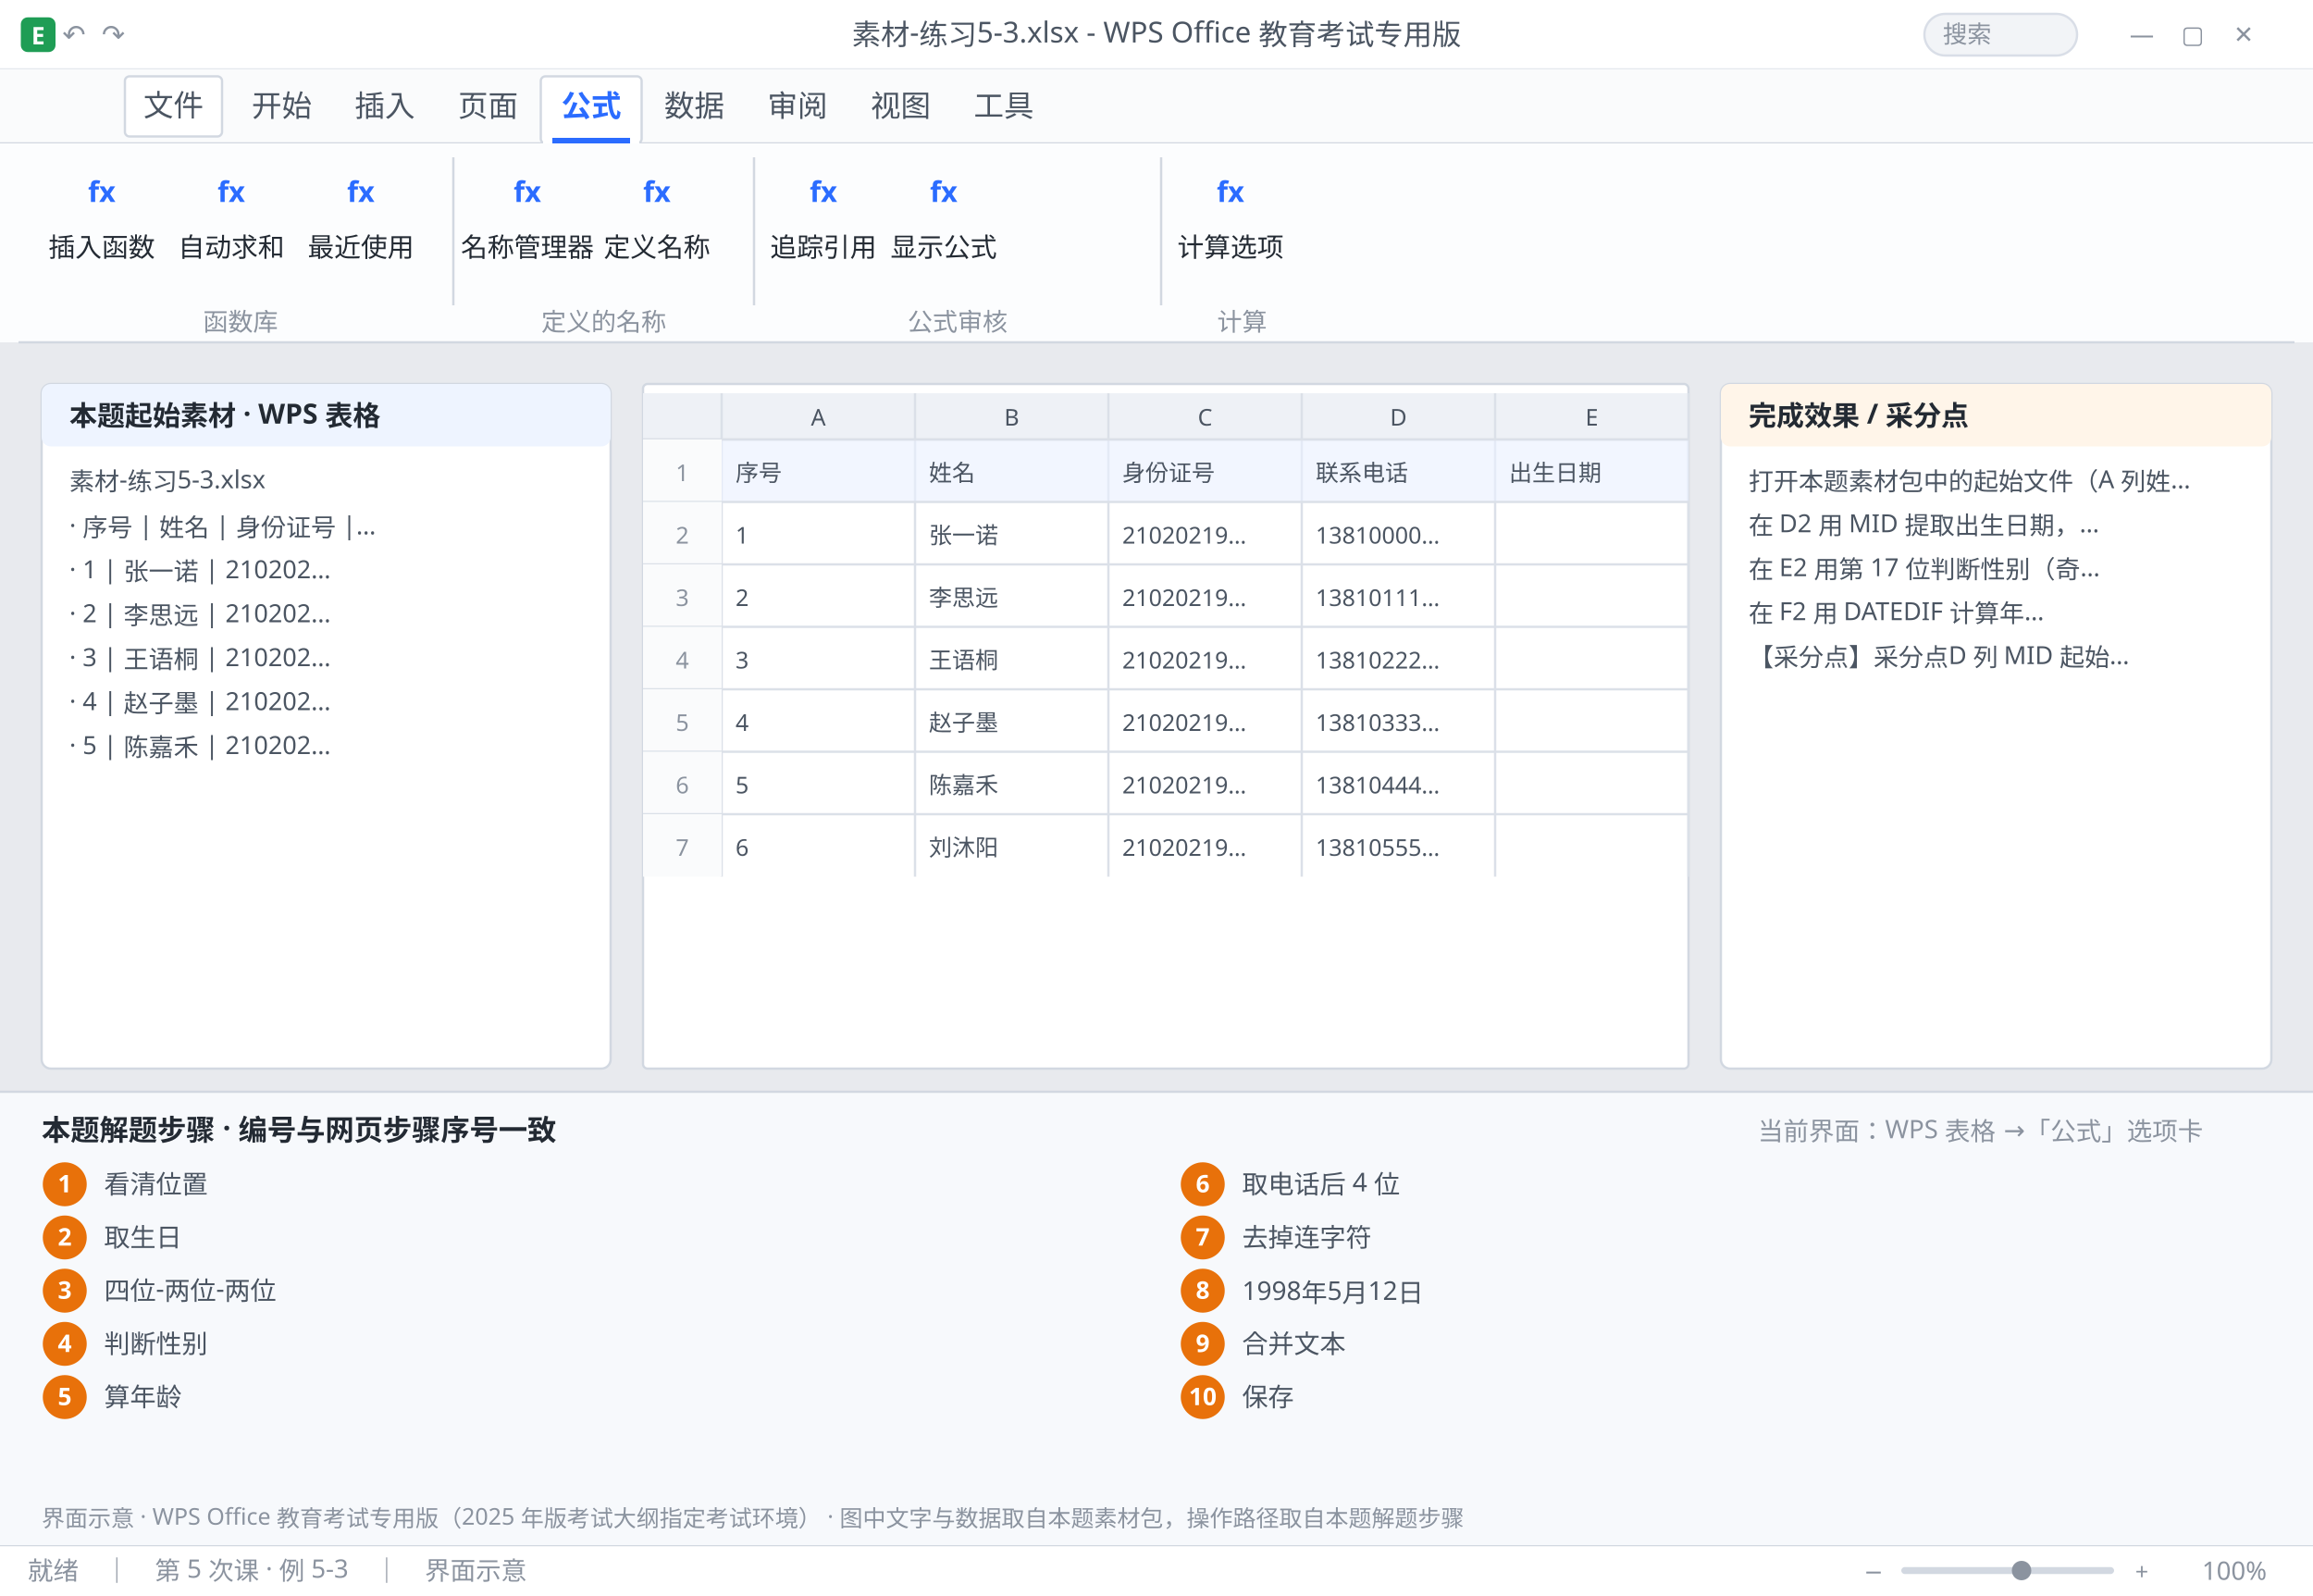
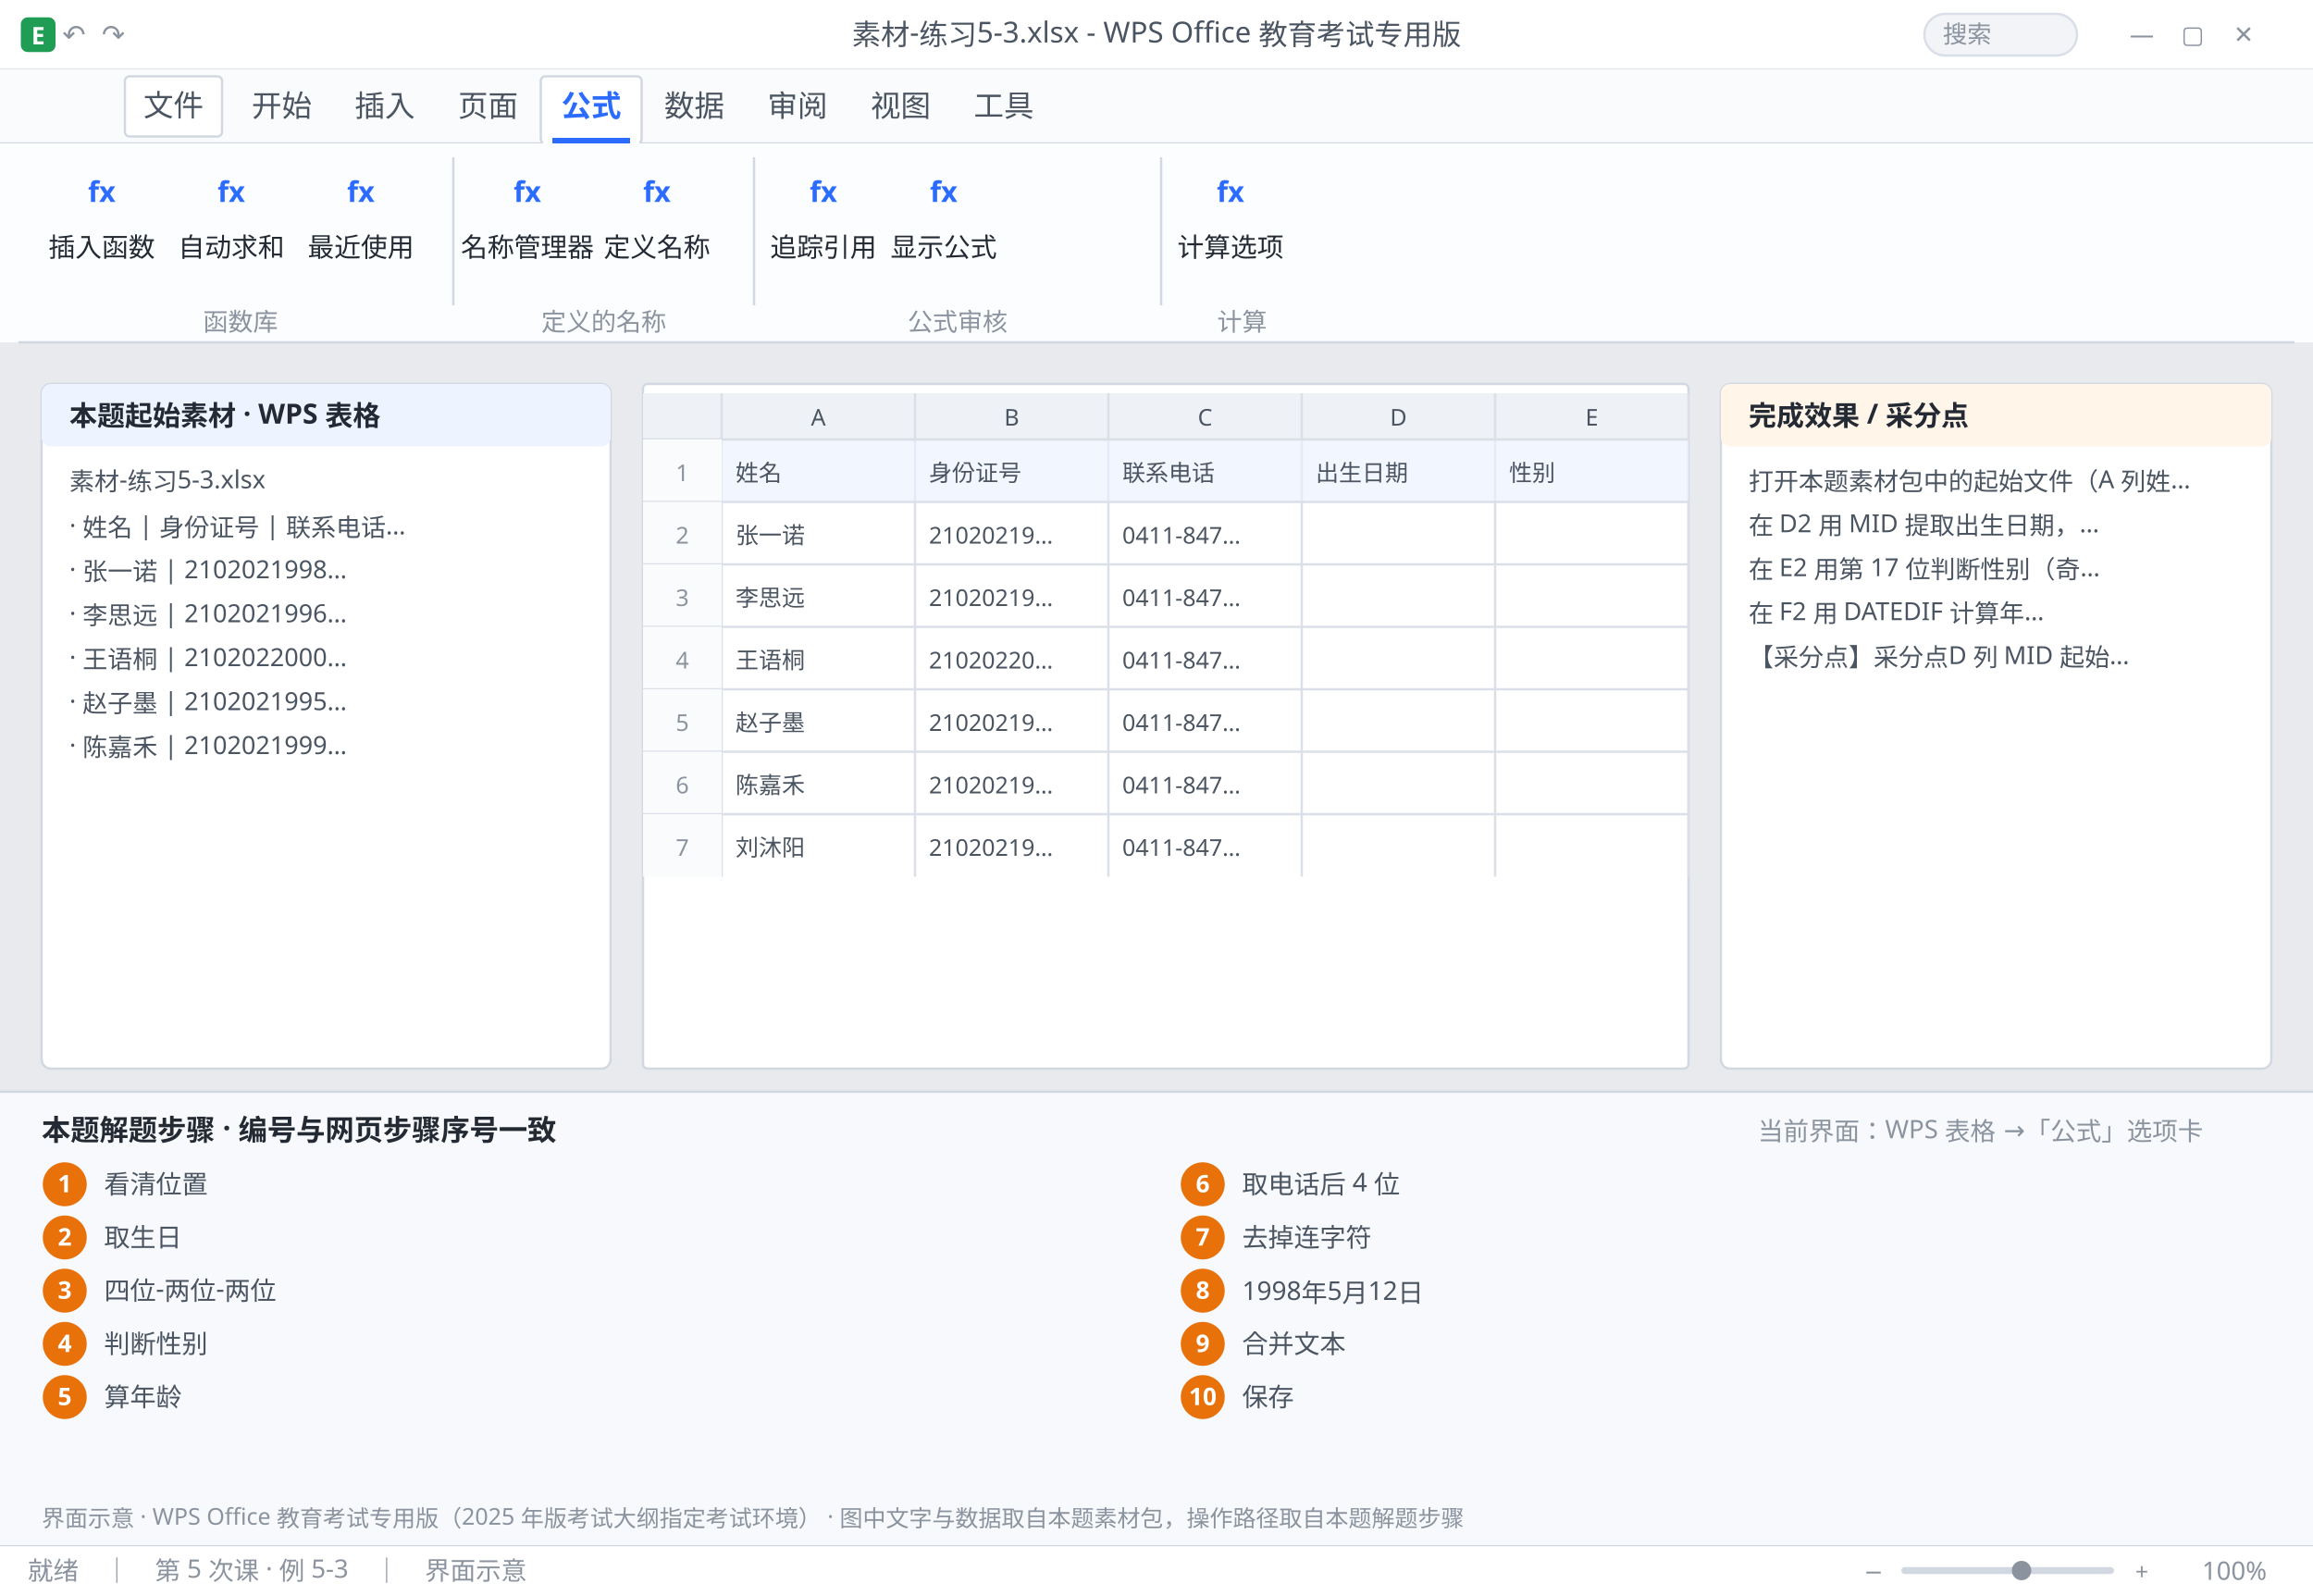
<svg xmlns="http://www.w3.org/2000/svg" viewBox="0 0 1000 690" width="100%" font-family="Microsoft YaHei, Segoe UI, sans-serif">
  <rect x="0.0" y="0.0" width="1000.0" height="690.0" rx="0.0" fill="#ffffff" stroke="none" stroke-width="1" />
  <rect x="0.0" y="0.0" width="1000.0" height="690.0" rx="0.0" fill="none" stroke="#d2d8e1" stroke-width="1" />
  <rect x="0.0" y="0.0" width="1000.0" height="30.0" rx="0.0" fill="#ffffff" stroke="none" stroke-width="1" />
  <line x1="0.0" y1="30.0" x2="1000.0" y2="30.0" stroke="#e4e7ed" stroke-width="1" stroke-linecap="butt" />
  <rect x="9.0" y="7.5" width="15.0" height="15.0" rx="3.0" fill="#1f9d55" stroke="none" stroke-width="0" />
  <text x="16.5" y="19.2" font-size="10.5" fill="#ffffff" text-anchor="middle" font-weight="700">E</text>
  <text x="32.0" y="19.2" font-size="12" fill="#8b939f" text-anchor="middle">↶</text>
  <text x="49.0" y="19.2" font-size="12" fill="#8b939f" text-anchor="middle">↷</text>
  <text x="500.0" y="19.4" font-size="12.5" fill="#4b5562" text-anchor="middle">素材-练习5-3.xlsx - WPS Office 教育考试专用版</text>
  <rect x="832.0" y="6.0" width="66.0" height="18.0" rx="9.0" fill="#f2f4f7" stroke="#d9dee7" stroke-width="1" />
  <text x="840.0" y="18.5" font-size="10.5" fill="#8b939f" text-anchor="start">搜索</text>
  <text x="926.0" y="18.6" font-size="10.5" fill="#8b939f" text-anchor="middle">—</text>
  <text x="948.0" y="18.6" font-size="10.5" fill="#8b939f" text-anchor="middle">▢</text>
  <text x="970.0" y="18.6" font-size="10.5" fill="#8b939f" text-anchor="middle">✕</text>
  <rect x="0.0" y="30.0" width="1000.0" height="32.0" rx="0.0" fill="#fafbfc" stroke="none" stroke-width="1" />
  <line x1="0.0" y1="62.0" x2="1000.0" y2="62.0" stroke="#d2d8e1" stroke-width="1" stroke-linecap="butt" />
  <rect x="54.0" y="33.0" width="42.0" height="26.0" rx="2.0" fill="#ffffff" stroke="#d2d8e1" stroke-width="1" />
  <text x="75.0" y="50.2" font-size="13" fill="#4b5562" text-anchor="middle">文件</text>
  <text x="121.8" y="50.4" font-size="13" fill="#4b5562" text-anchor="middle">开始</text>
  <text x="166.4" y="50.4" font-size="13" fill="#4b5562" text-anchor="middle">插入</text>
  <text x="211.0" y="50.4" font-size="13" fill="#4b5562" text-anchor="middle">页面</text>
  <rect x="233.8" y="33.0" width="43.6" height="29.0" rx="2.0" fill="#ffffff" stroke="#d2d8e1" stroke-width="1" />
  <line x1="234.8" y1="62.0" x2="276.4" y2="62.0" stroke="#ffffff" stroke-width="2" stroke-linecap="butt" />
  <rect x="238.8" y="59.6" width="33.6" height="2.4" rx="0.0" fill="#2b6cff" stroke="none" stroke-width="1" />
  <text x="255.6" y="50.4" font-size="13" fill="#2b6cff" text-anchor="middle" font-weight="700">公式</text>
  <text x="300.2" y="50.4" font-size="13" fill="#4b5562" text-anchor="middle">数据</text>
  <text x="344.8" y="50.4" font-size="13" fill="#4b5562" text-anchor="middle">审阅</text>
  <text x="389.4" y="50.4" font-size="13" fill="#4b5562" text-anchor="middle">视图</text>
  <text x="434.0" y="50.4" font-size="13" fill="#4b5562" text-anchor="middle">工具</text>
  <rect x="0.0" y="62.0" width="1000.0" height="86.0" rx="0.0" fill="#fcfdfe" stroke="none" stroke-width="1" />
  <rect x="0.0" y="148.0" width="1000.0" height="520.0" rx="0.0" fill="#e8eaee" stroke="none" stroke-width="1" />
  <rect x="0.0" y="668.0" width="1000.0" height="22.0" rx="0.0" fill="#ffffff" stroke="none" stroke-width="1" />
  <line x1="0.0" y1="668.0" x2="1000.0" y2="668.0" stroke="#d2d8e1" stroke-width="1" stroke-linecap="butt" />
  <text x="12.0" y="683.0" font-size="11" fill="#8b939f" text-anchor="start">就绪　｜　第 5 次课 · 例 5-3　｜　界面示意</text>
  <text x="810.0" y="683.0" font-size="10" fill="#8b939f" text-anchor="middle">−</text>
  <rect x="822.0" y="677.5" width="92.0" height="3.0" rx="1.5" fill="#d2d8e1" stroke="none" stroke-width="0" />
  <circle cx="874.0" cy="679.0" r="4.2" fill="#8b939f" stroke="none" stroke-width="1" />
  <text x="926.0" y="683.0" font-size="10" fill="#8b939f" text-anchor="middle">+</text>
  <text x="952.0" y="683.0" font-size="11" fill="#8b939f" text-anchor="start">100%</text>
  <rect x="8.0" y="62.0" width="984.0" height="86.0" rx="0.0" fill="#fcfdfe" stroke="none" stroke-width="1" />
  <line x1="8.0" y1="148.0" x2="992.0" y2="148.0" stroke="#d2d8e1" stroke-width="1" stroke-linecap="butt" />
  <text x="44.0" y="87.3" font-size="12.32" fill="#2b6cff" text-anchor="middle" font-weight="700">fx</text>
  <text x="44.0" y="111.0" font-size="11.5" fill="#232a33" text-anchor="middle">插入函数</text>
  <text x="100.0" y="87.3" font-size="12.32" fill="#2b6cff" text-anchor="middle" font-weight="700">fx</text>
  <text x="100.0" y="111.0" font-size="11.5" fill="#232a33" text-anchor="middle">自动求和</text>
  <text x="156.0" y="87.3" font-size="12.32" fill="#2b6cff" text-anchor="middle" font-weight="700">fx</text>
  <text x="156.0" y="111.0" font-size="11.5" fill="#232a33" text-anchor="middle">最近使用</text>
  <text x="104.0" y="143.0" font-size="10.8" fill="#8b939f" text-anchor="middle">函数库</text>
  <line x1="196.0" y1="68.0" x2="196.0" y2="132.0" stroke="#d2d8e1" stroke-width="1" stroke-linecap="butt" />
  <text x="228.0" y="87.3" font-size="12.32" fill="#2b6cff" text-anchor="middle" font-weight="700">fx</text>
  <text x="228.0" y="111.0" font-size="11.5" fill="#232a33" text-anchor="middle">名称管理器</text>
  <text x="284.0" y="87.3" font-size="12.32" fill="#2b6cff" text-anchor="middle" font-weight="700">fx</text>
  <text x="284.0" y="111.0" font-size="11.5" fill="#232a33" text-anchor="middle">定义名称</text>
  <text x="261.0" y="143.0" font-size="10.8" fill="#8b939f" text-anchor="middle">定义的名称</text>
  <line x1="326.0" y1="68.0" x2="326.0" y2="132.0" stroke="#d2d8e1" stroke-width="1" stroke-linecap="butt" />
  <text x="356.0" y="87.3" font-size="12.32" fill="#2b6cff" text-anchor="middle" font-weight="700">fx</text>
  <text x="356.0" y="111.0" font-size="11.5" fill="#232a33" text-anchor="middle">追踪引用</text>
  <text x="408.0" y="87.3" font-size="12.32" fill="#2b6cff" text-anchor="middle" font-weight="700">fx</text>
  <text x="408.0" y="111.0" font-size="11.5" fill="#232a33" text-anchor="middle">显示公式</text>
  <text x="414.0" y="143.0" font-size="10.8" fill="#8b939f" text-anchor="middle">公式审核</text>
  <line x1="502.0" y1="68.0" x2="502.0" y2="132.0" stroke="#d2d8e1" stroke-width="1" stroke-linecap="butt" />
  <text x="532.0" y="87.3" font-size="12.32" fill="#2b6cff" text-anchor="middle" font-weight="700">fx</text>
  <text x="532.0" y="111.0" font-size="11.5" fill="#232a33" text-anchor="middle">计算选项</text>
  <text x="537.0" y="143.0" font-size="10.8" fill="#8b939f" text-anchor="middle">计算</text>
  <rect x="0.0" y="156.0" width="1000.0" height="316.0" rx="0.0" fill="#e8eaee" stroke="none" stroke-width="1" />
  <rect x="18.0" y="166.0" width="246.0" height="296.0" rx="4.0" fill="#ffffff" stroke="#d2d8e1" stroke-width="1" />
  <rect x="18.0" y="166.0" width="246.0" height="27.0" rx="4.0" fill="#eef4ff" stroke="none" stroke-width="0" />
  <text x="30.0" y="184.0" font-size="12" fill="#232a33" text-anchor="start" font-weight="700">本题起始素材 · WPS 表格</text>
  <text x="30.0" y="212.0" font-size="10.8" fill="#4b5562" text-anchor="start">素材-练习5-3.xlsx</text>
-   <text x="30.0" y="231.0" font-size="10.8" fill="#4b5562" text-anchor="start">· 序号 | 姓名 | 身份证号 |…</text>
-   <text x="30.0" y="250.0" font-size="10.8" fill="#4b5562" text-anchor="start">· 1 | 张一诺 | 210202…</text>
-   <text x="30.0" y="269.0" font-size="10.8" fill="#4b5562" text-anchor="start">· 2 | 李思远 | 210202…</text>
-   <text x="30.0" y="288.0" font-size="10.8" fill="#4b5562" text-anchor="start">· 3 | 王语桐 | 210202…</text>
-   <text x="30.0" y="307.0" font-size="10.8" fill="#4b5562" text-anchor="start">· 4 | 赵子墨 | 210202…</text>
-   <text x="30.0" y="326.0" font-size="10.8" fill="#4b5562" text-anchor="start">· 5 | 陈嘉禾 | 210202…</text>
+   <text x="30.0" y="231.0" font-size="10.8" fill="#4b5562" text-anchor="start">· 姓名 | 身份证号 | 联系电话…</text>
+   <text x="30.0" y="250.0" font-size="10.8" fill="#4b5562" text-anchor="start">· 张一诺 | 2102021998…</text>
+   <text x="30.0" y="269.0" font-size="10.8" fill="#4b5562" text-anchor="start">· 李思远 | 2102021996…</text>
+   <text x="30.0" y="288.0" font-size="10.8" fill="#4b5562" text-anchor="start">· 王语桐 | 2102022000…</text>
+   <text x="30.0" y="307.0" font-size="10.8" fill="#4b5562" text-anchor="start">· 赵子墨 | 2102021995…</text>
+   <text x="30.0" y="326.0" font-size="10.8" fill="#4b5562" text-anchor="start">· 陈嘉禾 | 2102021999…</text>
  <rect x="278.0" y="166.0" width="452.0" height="296.0" rx="2.0" fill="#ffffff" stroke="#d2d8e1" stroke-width="1" />
  <rect x="278.0" y="170.0" width="452.0" height="20.0" rx="0.0" fill="#eef1f6" stroke="none" stroke-width="1" />
  <line x1="278.0" y1="190.0" x2="730.0" y2="190.0" stroke="#dbe0e8" stroke-width="1" stroke-linecap="butt" />
  <line x1="312.0" y1="170.0" x2="312.0" y2="379.0" stroke="#dbe0e8" stroke-width="1" stroke-linecap="butt" />
  <text x="353.8" y="184.0" font-size="10" fill="#4b5562" text-anchor="middle">A</text>
  <line x1="395.6" y1="170.0" x2="395.6" y2="379.0" stroke="#dbe0e8" stroke-width="1" stroke-linecap="butt" />
  <text x="437.4" y="184.0" font-size="10" fill="#4b5562" text-anchor="middle">B</text>
  <line x1="479.2" y1="170.0" x2="479.2" y2="379.0" stroke="#dbe0e8" stroke-width="1" stroke-linecap="butt" />
  <text x="521.0" y="184.0" font-size="10" fill="#4b5562" text-anchor="middle">C</text>
  <line x1="562.8" y1="170.0" x2="562.8" y2="379.0" stroke="#dbe0e8" stroke-width="1" stroke-linecap="butt" />
  <text x="604.6" y="184.0" font-size="10" fill="#4b5562" text-anchor="middle">D</text>
  <line x1="646.4" y1="170.0" x2="646.4" y2="379.0" stroke="#dbe0e8" stroke-width="1" stroke-linecap="butt" />
  <text x="688.2" y="184.0" font-size="10" fill="#4b5562" text-anchor="middle">E</text>
  <line x1="730.0" y1="170.0" x2="730.0" y2="379.0" stroke="#dbe0e8" stroke-width="1" stroke-linecap="butt" />
  <rect x="278.0" y="190.0" width="452.0" height="27.0" rx="0.0" fill="#e9f0ff" stroke="none" stroke-width="0" opacity="0.6" />
  <line x1="278.0" y1="190.0" x2="730.0" y2="190.0" stroke="#dbe0e8" stroke-width="1" stroke-linecap="butt" />
  <rect x="278.0" y="190.0" width="34.0" height="27.0" rx="0.0" fill="#fafbfc" stroke="none" stroke-width="1" />
  <text x="295.0" y="208.0" font-size="10" fill="#8b939f" text-anchor="middle">1</text>
-   <text x="318.0" y="208.0" font-size="10" fill="#4b5562" text-anchor="start">序号</text>
-   <text x="401.6" y="208.0" font-size="10" fill="#4b5562" text-anchor="start">姓名</text>
-   <text x="485.2" y="208.0" font-size="10" fill="#4b5562" text-anchor="start">身份证号</text>
-   <text x="568.8" y="208.0" font-size="10" fill="#4b5562" text-anchor="start">联系电话</text>
-   <text x="652.4" y="208.0" font-size="10" fill="#4b5562" text-anchor="start">出生日期</text>
+   <text x="318.0" y="208.0" font-size="10" fill="#4b5562" text-anchor="start">姓名</text>
+   <text x="401.6" y="208.0" font-size="10" fill="#4b5562" text-anchor="start">身份证号</text>
+   <text x="485.2" y="208.0" font-size="10" fill="#4b5562" text-anchor="start">联系电话</text>
+   <text x="568.8" y="208.0" font-size="10" fill="#4b5562" text-anchor="start">出生日期</text>
+   <text x="652.4" y="208.0" font-size="10" fill="#4b5562" text-anchor="start">性别</text>
  <line x1="278.0" y1="217.0" x2="730.0" y2="217.0" stroke="#dbe0e8" stroke-width="1" stroke-linecap="butt" />
  <rect x="278.0" y="217.0" width="34.0" height="27.0" rx="0.0" fill="#fafbfc" stroke="none" stroke-width="1" />
  <text x="295.0" y="235.0" font-size="10" fill="#8b939f" text-anchor="middle">2</text>
-   <text x="318.0" y="235.0" font-size="10" fill="#4b5562" text-anchor="start">1</text>
-   <text x="401.6" y="235.0" font-size="10" fill="#4b5562" text-anchor="start">张一诺</text>
-   <text x="485.2" y="235.0" font-size="10" fill="#4b5562" text-anchor="start">21020219…</text>
-   <text x="568.8" y="235.0" font-size="10" fill="#4b5562" text-anchor="start">13810000…</text>
+   <text x="318.0" y="235.0" font-size="10" fill="#4b5562" text-anchor="start">张一诺</text>
+   <text x="401.6" y="235.0" font-size="10" fill="#4b5562" text-anchor="start">21020219…</text>
+   <text x="485.2" y="235.0" font-size="10" fill="#4b5562" text-anchor="start">0411-847…</text>
+   <text x="568.8" y="235.0" font-size="10" fill="#4b5562" text-anchor="start" />
  <text x="652.4" y="235.0" font-size="10" fill="#4b5562" text-anchor="start" />
  <line x1="278.0" y1="244.0" x2="730.0" y2="244.0" stroke="#dbe0e8" stroke-width="1" stroke-linecap="butt" />
  <rect x="278.0" y="244.0" width="34.0" height="27.0" rx="0.0" fill="#fafbfc" stroke="none" stroke-width="1" />
  <text x="295.0" y="262.0" font-size="10" fill="#8b939f" text-anchor="middle">3</text>
-   <text x="318.0" y="262.0" font-size="10" fill="#4b5562" text-anchor="start">2</text>
-   <text x="401.6" y="262.0" font-size="10" fill="#4b5562" text-anchor="start">李思远</text>
-   <text x="485.2" y="262.0" font-size="10" fill="#4b5562" text-anchor="start">21020219…</text>
-   <text x="568.8" y="262.0" font-size="10" fill="#4b5562" text-anchor="start">13810111…</text>
+   <text x="318.0" y="262.0" font-size="10" fill="#4b5562" text-anchor="start">李思远</text>
+   <text x="401.6" y="262.0" font-size="10" fill="#4b5562" text-anchor="start">21020219…</text>
+   <text x="485.2" y="262.0" font-size="10" fill="#4b5562" text-anchor="start">0411-847…</text>
+   <text x="568.8" y="262.0" font-size="10" fill="#4b5562" text-anchor="start" />
  <text x="652.4" y="262.0" font-size="10" fill="#4b5562" text-anchor="start" />
  <line x1="278.0" y1="271.0" x2="730.0" y2="271.0" stroke="#dbe0e8" stroke-width="1" stroke-linecap="butt" />
  <rect x="278.0" y="271.0" width="34.0" height="27.0" rx="0.0" fill="#fafbfc" stroke="none" stroke-width="1" />
  <text x="295.0" y="289.0" font-size="10" fill="#8b939f" text-anchor="middle">4</text>
-   <text x="318.0" y="289.0" font-size="10" fill="#4b5562" text-anchor="start">3</text>
-   <text x="401.6" y="289.0" font-size="10" fill="#4b5562" text-anchor="start">王语桐</text>
-   <text x="485.2" y="289.0" font-size="10" fill="#4b5562" text-anchor="start">21020219…</text>
-   <text x="568.8" y="289.0" font-size="10" fill="#4b5562" text-anchor="start">13810222…</text>
+   <text x="318.0" y="289.0" font-size="10" fill="#4b5562" text-anchor="start">王语桐</text>
+   <text x="401.6" y="289.0" font-size="10" fill="#4b5562" text-anchor="start">21020220…</text>
+   <text x="485.2" y="289.0" font-size="10" fill="#4b5562" text-anchor="start">0411-847…</text>
+   <text x="568.8" y="289.0" font-size="10" fill="#4b5562" text-anchor="start" />
  <text x="652.4" y="289.0" font-size="10" fill="#4b5562" text-anchor="start" />
  <line x1="278.0" y1="298.0" x2="730.0" y2="298.0" stroke="#dbe0e8" stroke-width="1" stroke-linecap="butt" />
  <rect x="278.0" y="298.0" width="34.0" height="27.0" rx="0.0" fill="#fafbfc" stroke="none" stroke-width="1" />
  <text x="295.0" y="316.0" font-size="10" fill="#8b939f" text-anchor="middle">5</text>
-   <text x="318.0" y="316.0" font-size="10" fill="#4b5562" text-anchor="start">4</text>
-   <text x="401.6" y="316.0" font-size="10" fill="#4b5562" text-anchor="start">赵子墨</text>
-   <text x="485.2" y="316.0" font-size="10" fill="#4b5562" text-anchor="start">21020219…</text>
-   <text x="568.8" y="316.0" font-size="10" fill="#4b5562" text-anchor="start">13810333…</text>
+   <text x="318.0" y="316.0" font-size="10" fill="#4b5562" text-anchor="start">赵子墨</text>
+   <text x="401.6" y="316.0" font-size="10" fill="#4b5562" text-anchor="start">21020219…</text>
+   <text x="485.2" y="316.0" font-size="10" fill="#4b5562" text-anchor="start">0411-847…</text>
+   <text x="568.8" y="316.0" font-size="10" fill="#4b5562" text-anchor="start" />
  <text x="652.4" y="316.0" font-size="10" fill="#4b5562" text-anchor="start" />
  <line x1="278.0" y1="325.0" x2="730.0" y2="325.0" stroke="#dbe0e8" stroke-width="1" stroke-linecap="butt" />
  <rect x="278.0" y="325.0" width="34.0" height="27.0" rx="0.0" fill="#fafbfc" stroke="none" stroke-width="1" />
  <text x="295.0" y="343.0" font-size="10" fill="#8b939f" text-anchor="middle">6</text>
-   <text x="318.0" y="343.0" font-size="10" fill="#4b5562" text-anchor="start">5</text>
-   <text x="401.6" y="343.0" font-size="10" fill="#4b5562" text-anchor="start">陈嘉禾</text>
-   <text x="485.2" y="343.0" font-size="10" fill="#4b5562" text-anchor="start">21020219…</text>
-   <text x="568.8" y="343.0" font-size="10" fill="#4b5562" text-anchor="start">13810444…</text>
+   <text x="318.0" y="343.0" font-size="10" fill="#4b5562" text-anchor="start">陈嘉禾</text>
+   <text x="401.6" y="343.0" font-size="10" fill="#4b5562" text-anchor="start">21020219…</text>
+   <text x="485.2" y="343.0" font-size="10" fill="#4b5562" text-anchor="start">0411-847…</text>
+   <text x="568.8" y="343.0" font-size="10" fill="#4b5562" text-anchor="start" />
  <text x="652.4" y="343.0" font-size="10" fill="#4b5562" text-anchor="start" />
  <line x1="278.0" y1="352.0" x2="730.0" y2="352.0" stroke="#dbe0e8" stroke-width="1" stroke-linecap="butt" />
  <rect x="278.0" y="352.0" width="34.0" height="27.0" rx="0.0" fill="#fafbfc" stroke="none" stroke-width="1" />
  <text x="295.0" y="370.0" font-size="10" fill="#8b939f" text-anchor="middle">7</text>
-   <text x="318.0" y="370.0" font-size="10" fill="#4b5562" text-anchor="start">6</text>
-   <text x="401.6" y="370.0" font-size="10" fill="#4b5562" text-anchor="start">刘沐阳</text>
-   <text x="485.2" y="370.0" font-size="10" fill="#4b5562" text-anchor="start">21020219…</text>
-   <text x="568.8" y="370.0" font-size="10" fill="#4b5562" text-anchor="start">13810555…</text>
+   <text x="318.0" y="370.0" font-size="10" fill="#4b5562" text-anchor="start">刘沐阳</text>
+   <text x="401.6" y="370.0" font-size="10" fill="#4b5562" text-anchor="start">21020219…</text>
+   <text x="485.2" y="370.0" font-size="10" fill="#4b5562" text-anchor="start">0411-847…</text>
+   <text x="568.8" y="370.0" font-size="10" fill="#4b5562" text-anchor="start" />
  <text x="652.4" y="370.0" font-size="10" fill="#4b5562" text-anchor="start" />
  <rect x="744.0" y="166.0" width="238.0" height="296.0" rx="4.0" fill="#ffffff" stroke="#d2d8e1" stroke-width="1" />
  <rect x="744.0" y="166.0" width="238.0" height="27.0" rx="4.0" fill="#fff5e9" stroke="none" stroke-width="0" />
  <text x="756.0" y="184.0" font-size="12" fill="#232a33" text-anchor="start" font-weight="700">完成效果 / 采分点</text>
  <text x="756.0" y="212.0" font-size="10.8" fill="#4b5562" text-anchor="start">打开本题素材包中的起始文件（A 列姓…</text>
  <text x="756.0" y="231.0" font-size="10.8" fill="#4b5562" text-anchor="start">在 D2 用 MID 提取出生日期，…</text>
  <text x="756.0" y="250.0" font-size="10.8" fill="#4b5562" text-anchor="start">在 E2 用第 17 位判断性别（奇…</text>
  <text x="756.0" y="269.0" font-size="10.8" fill="#4b5562" text-anchor="start">在 F2 用 DATEDIF 计算年…</text>
  <text x="756.0" y="288.0" font-size="10.8" fill="#4b5562" text-anchor="start">【采分点】采分点D 列 MID 起始…</text>
  <rect x="0.0" y="472.0" width="1000.0" height="196.0" rx="0.0" fill="#f7f9fc" stroke="none" stroke-width="1" />
  <line x1="0.0" y1="472.0" x2="1000.0" y2="472.0" stroke="#d2d8e1" stroke-width="1" stroke-linecap="butt" />
  <text x="18.0" y="493.0" font-size="12.5" fill="#232a33" text-anchor="start" font-weight="700">本题解题步骤 · 编号与网页步骤序号一致</text>
  <text x="760.0" y="493.0" font-size="11" fill="#8b939f" text-anchor="start">当前界面：WPS 表格 →「公式」选项卡</text>
  <circle cx="28.0" cy="512.0" r="9.5" fill="#e8710a" stroke="none" stroke-width="1" />
  <text x="28.0" y="515.5" font-size="10.5" fill="#ffffff" text-anchor="middle" font-weight="700">1</text>
  <text x="45.0" y="516.0" font-size="11.2" fill="#4b5562" text-anchor="start">看清位置</text>
  <circle cx="28.0" cy="535.0" r="9.5" fill="#e8710a" stroke="none" stroke-width="1" />
  <text x="28.0" y="538.5" font-size="10.5" fill="#ffffff" text-anchor="middle" font-weight="700">2</text>
  <text x="45.0" y="539.0" font-size="11.2" fill="#4b5562" text-anchor="start">取生日</text>
  <circle cx="28.0" cy="558.0" r="9.5" fill="#e8710a" stroke="none" stroke-width="1" />
  <text x="28.0" y="561.5" font-size="10.5" fill="#ffffff" text-anchor="middle" font-weight="700">3</text>
  <text x="45.0" y="562.0" font-size="11.2" fill="#4b5562" text-anchor="start">四位-两位-两位</text>
  <circle cx="28.0" cy="581.0" r="9.5" fill="#e8710a" stroke="none" stroke-width="1" />
  <text x="28.0" y="584.5" font-size="10.5" fill="#ffffff" text-anchor="middle" font-weight="700">4</text>
  <text x="45.0" y="585.0" font-size="11.2" fill="#4b5562" text-anchor="start">判断性别</text>
  <circle cx="28.0" cy="604.0" r="9.5" fill="#e8710a" stroke="none" stroke-width="1" />
  <text x="28.0" y="607.5" font-size="10.5" fill="#ffffff" text-anchor="middle" font-weight="700">5</text>
  <text x="45.0" y="608.0" font-size="11.2" fill="#4b5562" text-anchor="start">算年龄</text>
  <circle cx="520.0" cy="512.0" r="9.5" fill="#e8710a" stroke="none" stroke-width="1" />
  <text x="520.0" y="515.5" font-size="10.5" fill="#ffffff" text-anchor="middle" font-weight="700">6</text>
  <text x="537.0" y="516.0" font-size="11.2" fill="#4b5562" text-anchor="start">取电话后 4 位</text>
  <circle cx="520.0" cy="535.0" r="9.5" fill="#e8710a" stroke="none" stroke-width="1" />
  <text x="520.0" y="538.5" font-size="10.5" fill="#ffffff" text-anchor="middle" font-weight="700">7</text>
  <text x="537.0" y="539.0" font-size="11.2" fill="#4b5562" text-anchor="start">去掉连字符</text>
  <circle cx="520.0" cy="558.0" r="9.5" fill="#e8710a" stroke="none" stroke-width="1" />
  <text x="520.0" y="561.5" font-size="10.5" fill="#ffffff" text-anchor="middle" font-weight="700">8</text>
  <text x="537.0" y="562.0" font-size="11.2" fill="#4b5562" text-anchor="start">1998年5月12日</text>
  <circle cx="520.0" cy="581.0" r="9.5" fill="#e8710a" stroke="none" stroke-width="1" />
  <text x="520.0" y="584.5" font-size="10.5" fill="#ffffff" text-anchor="middle" font-weight="700">9</text>
  <text x="537.0" y="585.0" font-size="11.2" fill="#4b5562" text-anchor="start">合并文本</text>
  <circle cx="520.0" cy="604.0" r="9.5" fill="#e8710a" stroke="none" stroke-width="1" />
  <text x="520.0" y="607.5" font-size="10.5" fill="#ffffff" text-anchor="middle" font-weight="700">10</text>
  <text x="537.0" y="608.0" font-size="11.2" fill="#4b5562" text-anchor="start">保存</text>
  <text x="18.0" y="660.0" font-size="10" fill="#8b939f" text-anchor="start">界面示意 · WPS Office 教育考试专用版（2025 年版考试大纲指定考试环境） · 图中文字与数据取自本题素材包，操作路径取自本题解题步骤</text>
</svg>
